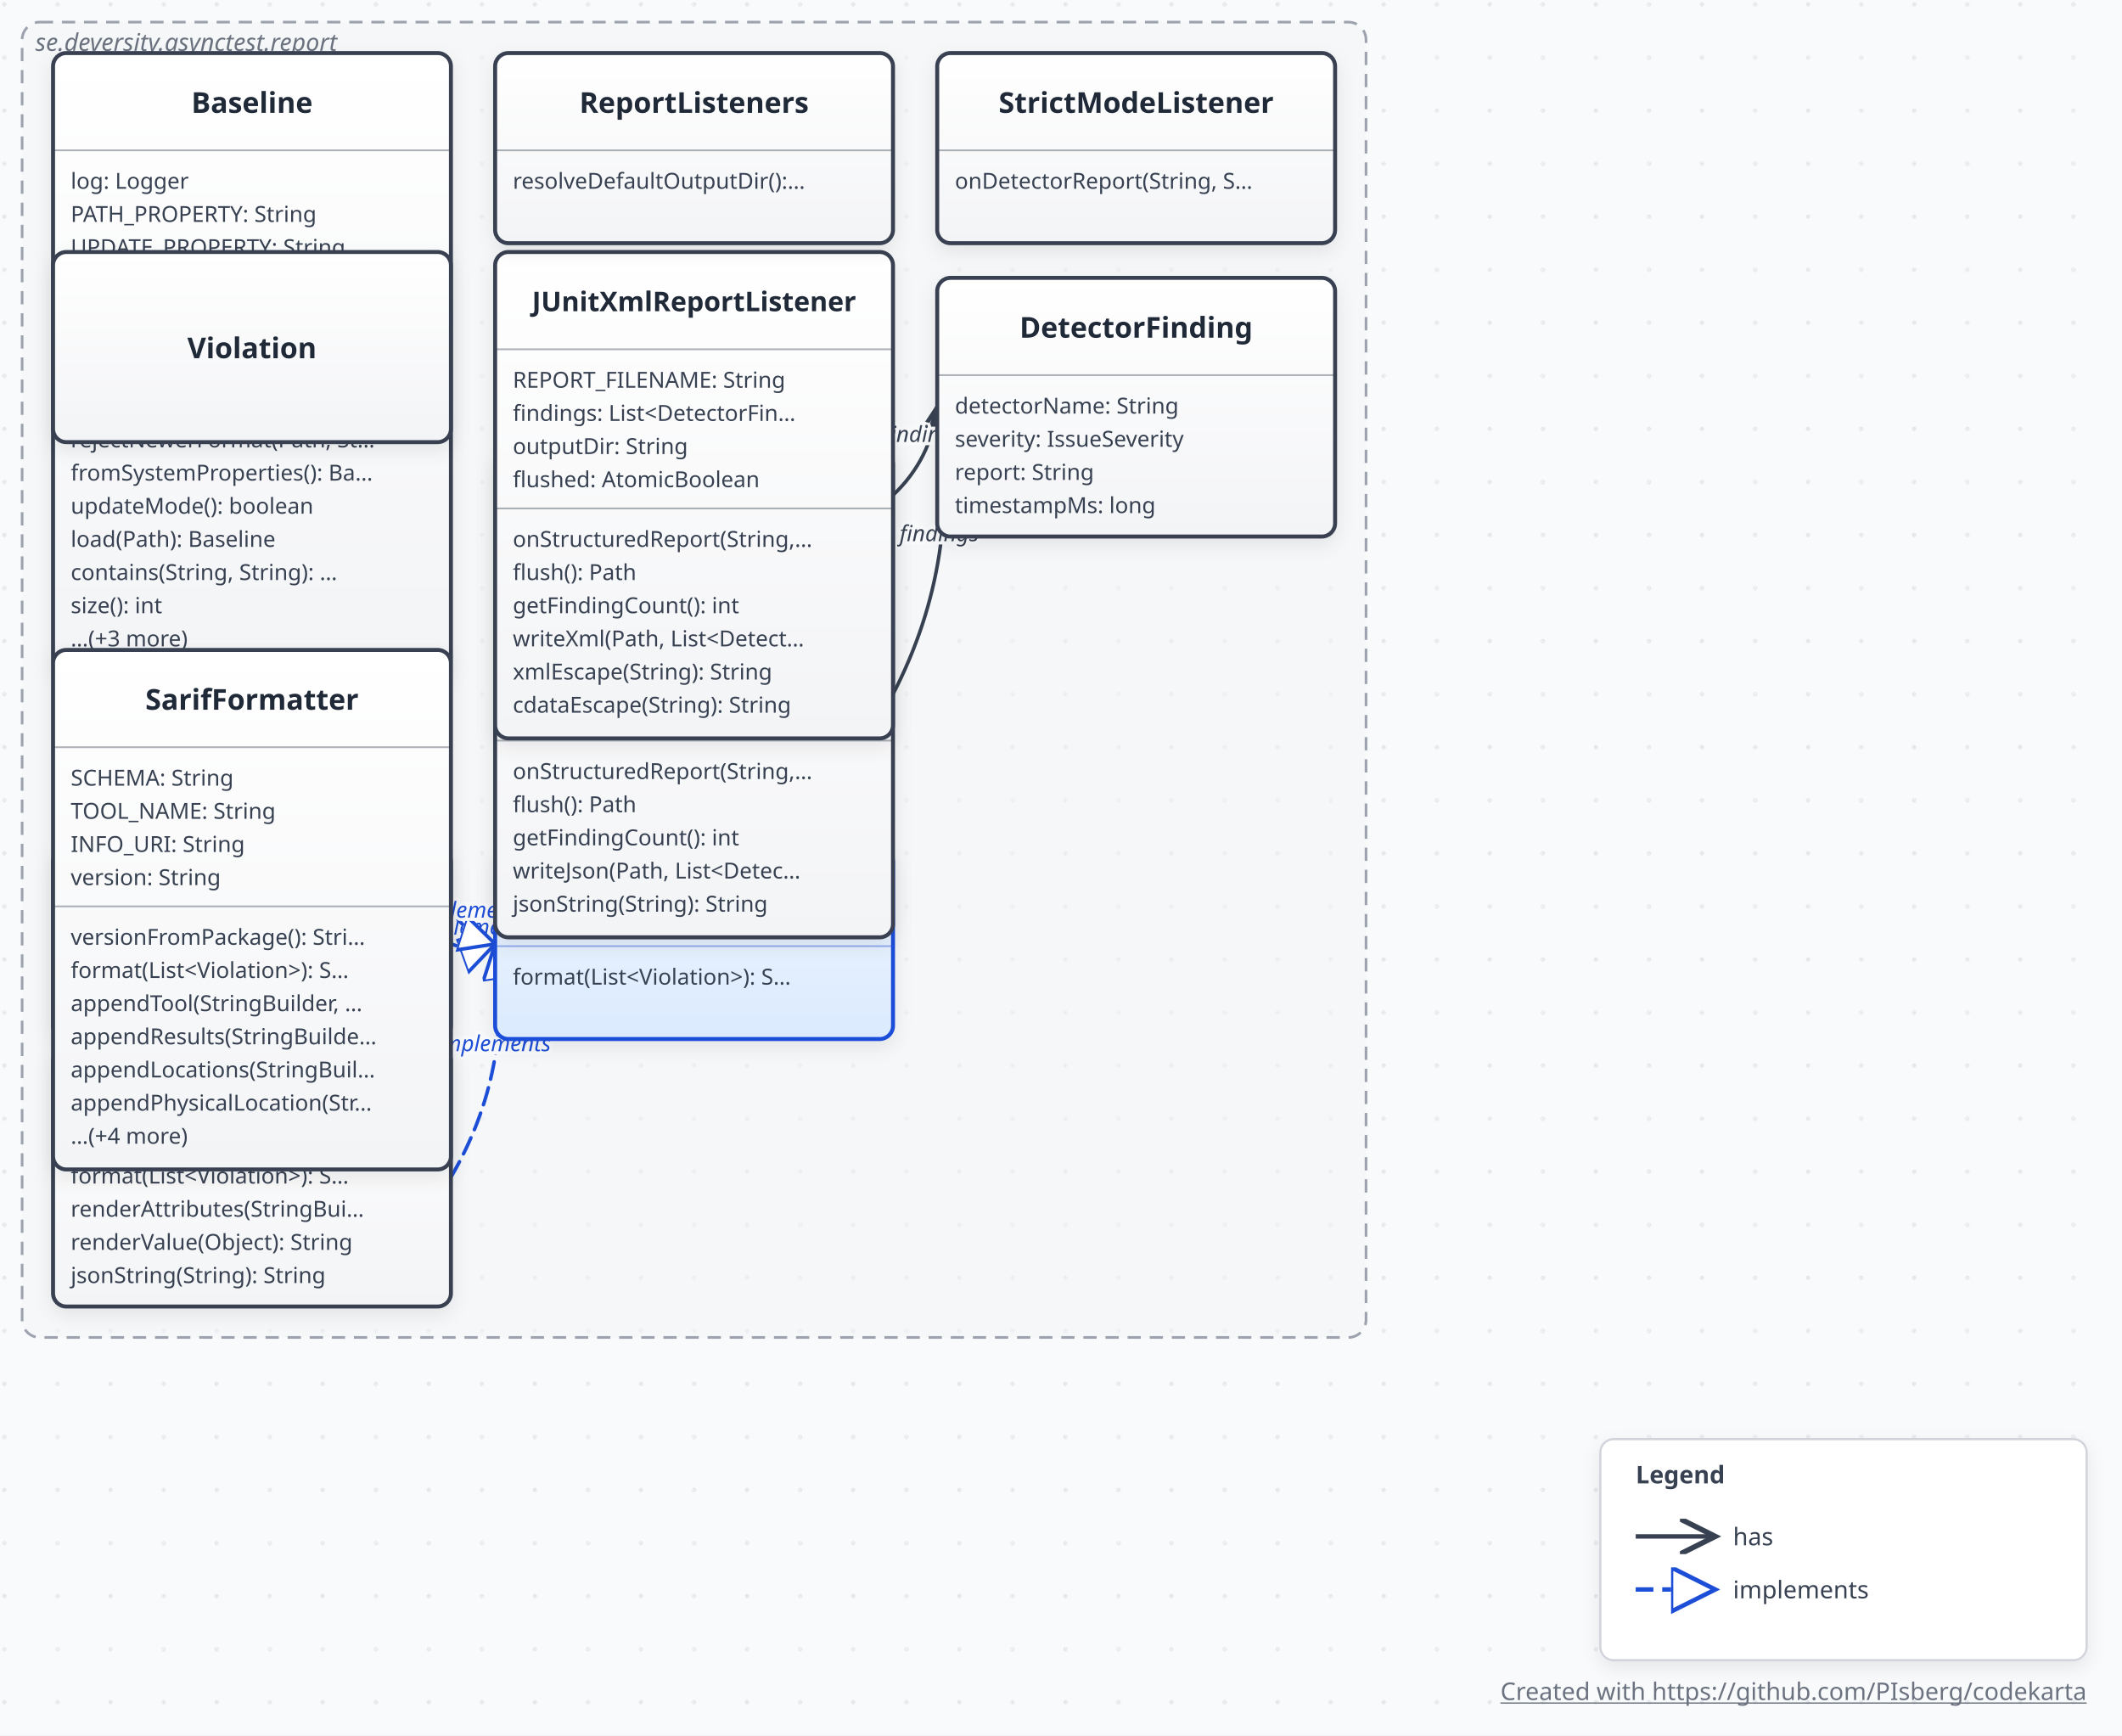
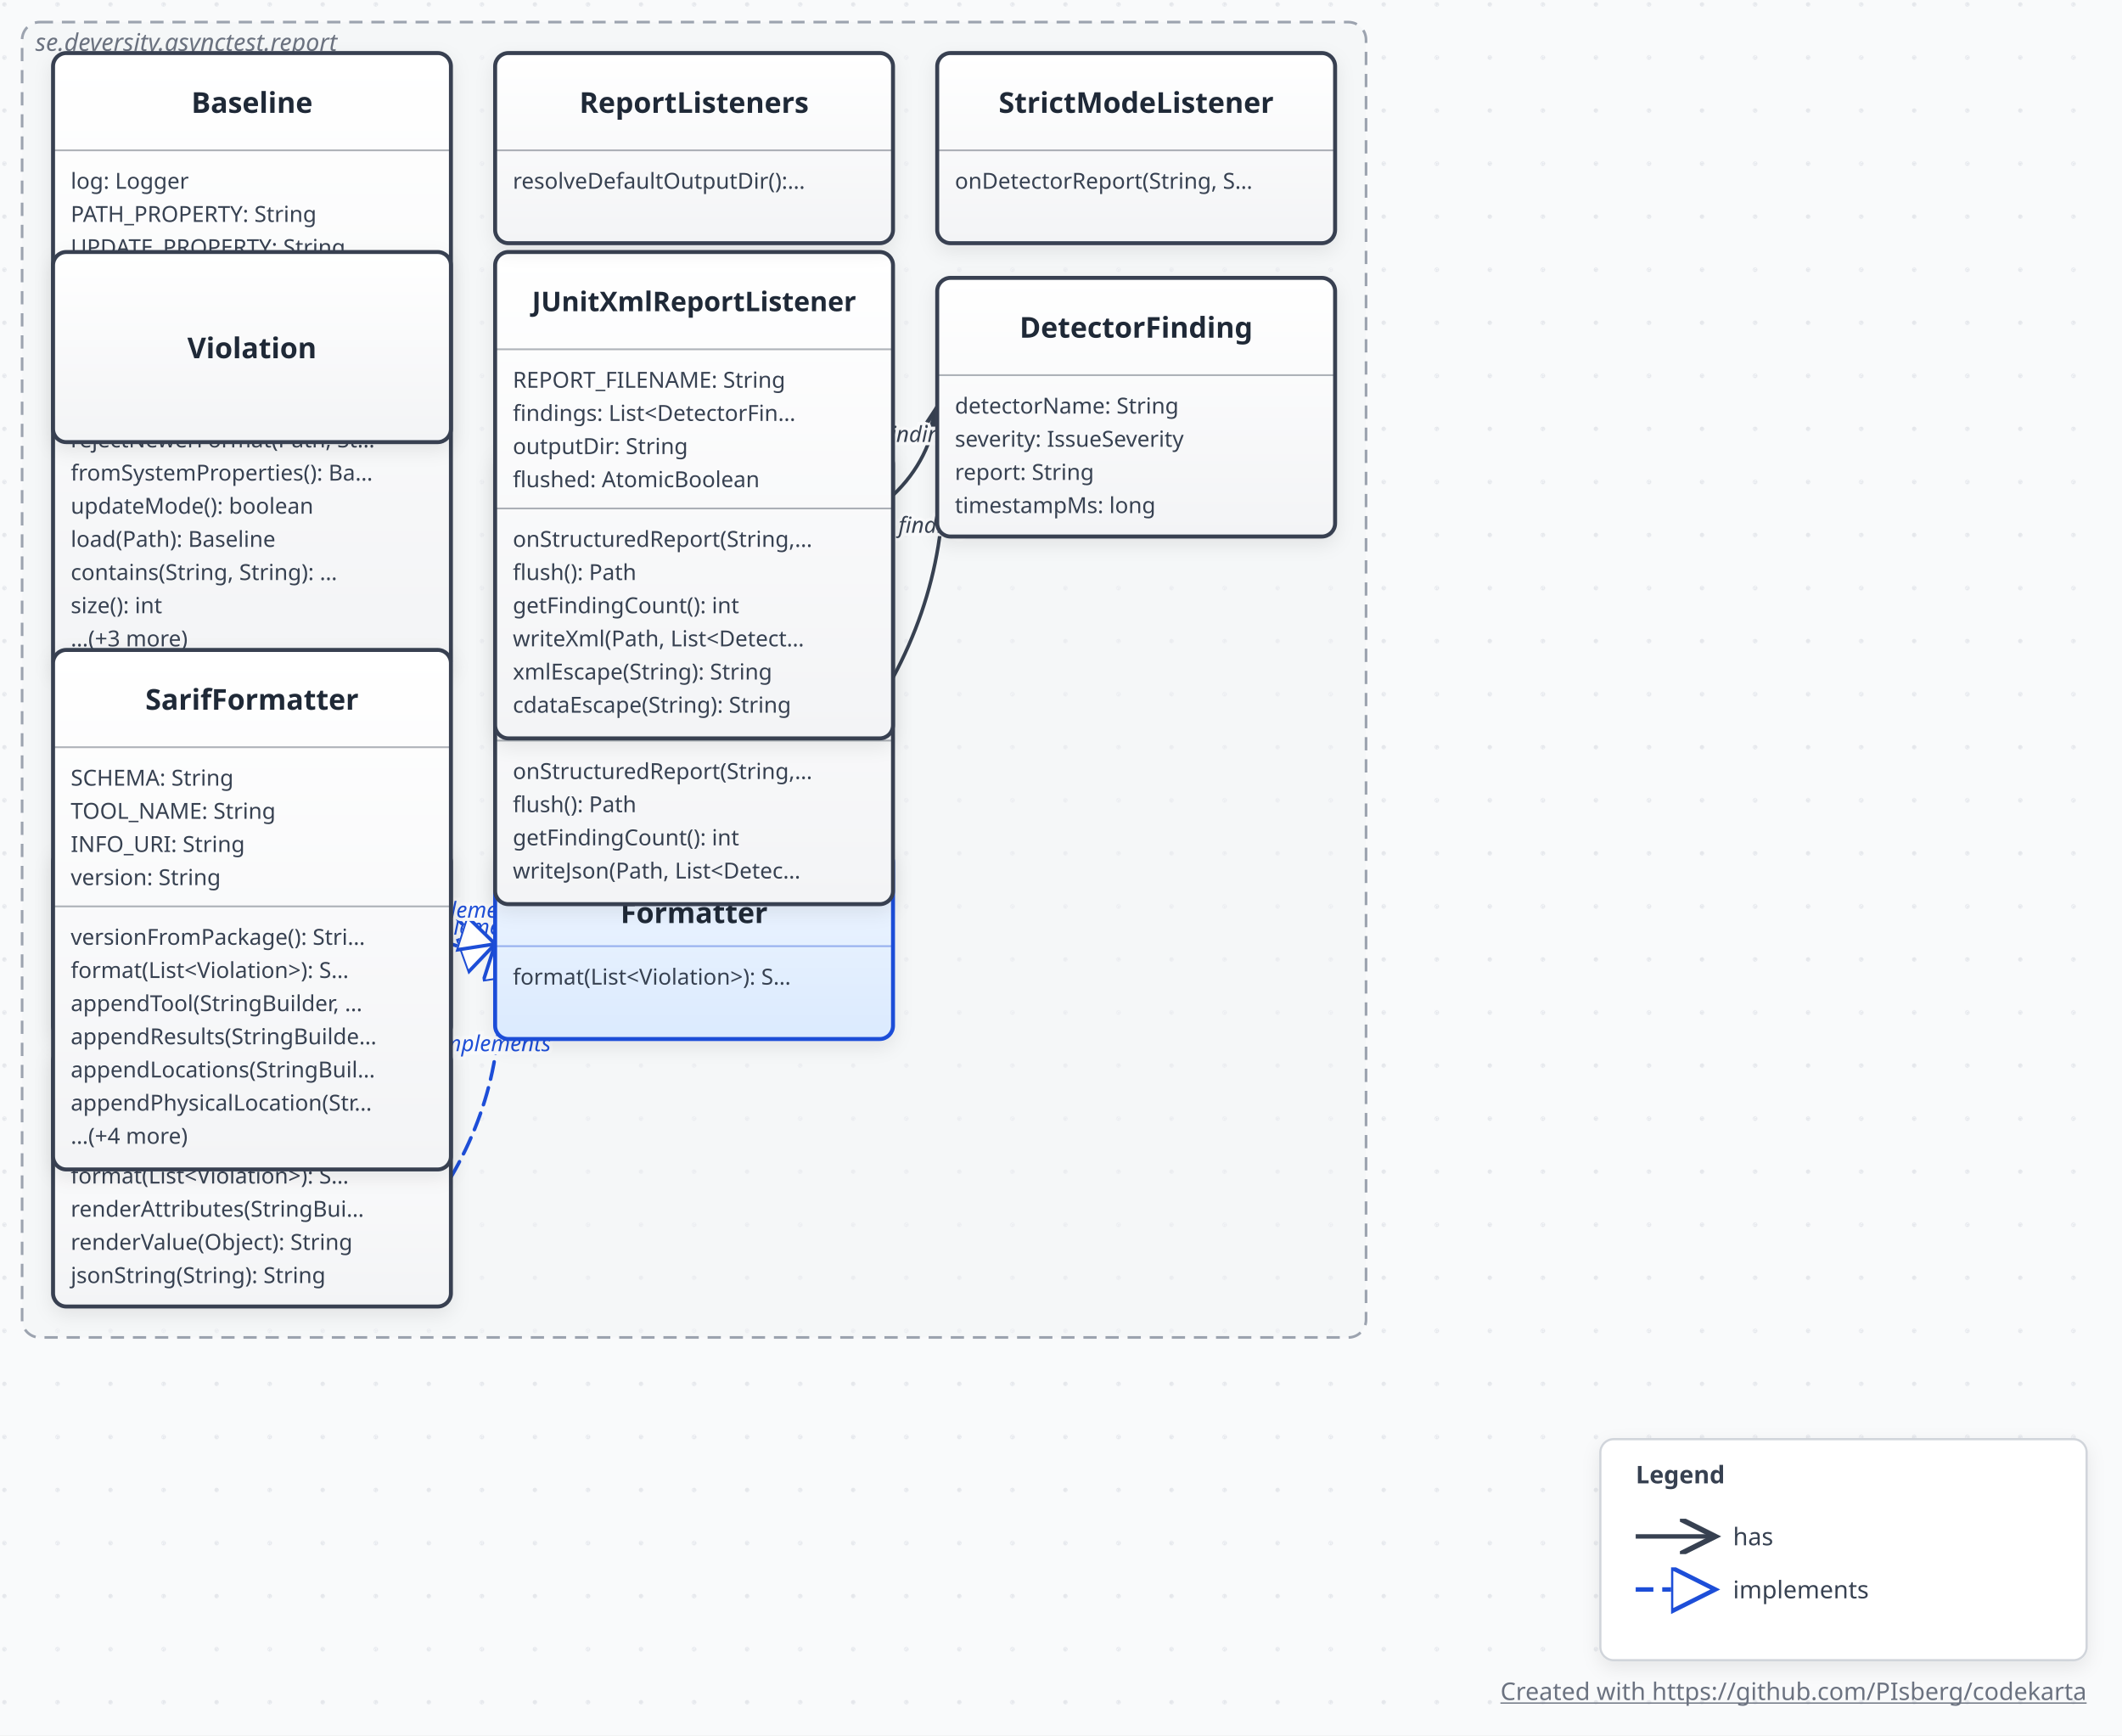
<svg xmlns="http://www.w3.org/2000/svg" width="960" height="785" viewBox="0 0 960 785">
  <defs>
    <style>
svg { font-family: 'Outfit', 'Inter', -apple-system, BlinkMacSystemFont, 'Segoe UI', sans-serif; }
text { font-family: 'Outfit', 'Inter', -apple-system, BlinkMacSystemFont, 'Segoe UI', sans-serif !important; }
.node-rect { transition: filter 0.2s ease, stroke-width 0.2s ease, stroke 0.2s ease; }
.node-rect:hover { stroke-width: 2.2 !important; filter: drop-shadow(0 8px 16px rgba(15, 23, 42, 0.12)) !important; }
.edge-line { stroke-linecap: round; stroke-linejoin: round; transition: stroke-width 0.2s ease; }
.edge-line:hover { stroke-width: 2.5 !important; }
.edge-label { paint-order: stroke; stroke: #f9fafb; stroke-width: 3; font-weight: 500; }
.diagram-attribution { fill: #9ca3af; text-decoration: none; transition: fill 0.2s ease; }
.diagram-attribution:hover { fill: #4b5563; text-decoration: underline; }
.group-rect { transition: stroke-width 0.2s ease; }
.node-label { pointer-events: none; }
</style>
    <filter id="nodeShadow" x="-20%" y="-20%" width="140%" height="140%">
      <feDropShadow dx="0" dy="3" stdDeviation="4" flood-color="#0f172a" flood-opacity="0.08" />
    </filter>
    <linearGradient id="grad-CLASS" x1="0%" y1="0%" x2="0%" y2="100%">
      <stop offset="0%" stop-color="#ffffff" />
      <stop offset="100%" stop-color="#f3f4f6" />
    </linearGradient>
    <linearGradient id="grad-INTERFACE" x1="0%" y1="0%" x2="0%" y2="100%">
      <stop offset="0%" stop-color="#eff6ff" />
      <stop offset="100%" stop-color="#dbeafe" />
    </linearGradient>
    <linearGradient id="grad-MODULE" x1="0%" y1="0%" x2="0%" y2="100%">
      <stop offset="0%" stop-color="#faf5ff" />
      <stop offset="100%" stop-color="#ede9fe" />
    </linearGradient>
    <linearGradient id="grad-METHOD" x1="0%" y1="0%" x2="0%" y2="100%">
      <stop offset="0%" stop-color="#fffbeb" />
      <stop offset="100%" stop-color="#fef3c7" />
    </linearGradient>
    <linearGradient id="grad-PACKAGE" x1="0%" y1="0%" x2="0%" y2="100%">
      <stop offset="0%" stop-color="#ecfdf5" />
      <stop offset="100%" stop-color="#d1fae5" />
    </linearGradient>
    <linearGradient id="grad-EXCEPTION" x1="0%" y1="0%" x2="0%" y2="100%">
      <stop offset="0%" stop-color="#fef2f2" />
      <stop offset="100%" stop-color="#fee2e2" />
    </linearGradient>
    <linearGradient id="grad-STATE" x1="0%" y1="0%" x2="0%" y2="100%">
      <stop offset="0%" stop-color="#f0f9ff" />
      <stop offset="100%" stop-color="#e0f2fe" />
    </linearGradient>
    <pattern id="dotGrid" width="24" height="24" patternUnits="userSpaceOnUse">
      <circle cx="2" cy="2" r="1" fill="#e5e7eb" />
    </pattern>
    <marker id="marker-open-374151" markerWidth="10" markerHeight="8" refX="8" refY="4" orient="auto">
      <path d="M0,0 L8,4 L0,8" fill="none" stroke="#374151" stroke-width="1.2" />
    </marker>
    <marker id="marker-hollow-1d4ed8" markerWidth="12" markerHeight="12" refX="10" refY="5" orient="auto">
      <path d="M0,0 L10,5 L0,10 Z" fill="#ffffff" stroke="#1d4ed8" stroke-width="1" />
    </marker>
  </defs>
  <rect width="960" height="785" fill="#f9fafb" />
  <rect width="960" height="785" fill="url(#dotGrid)" />
  <rect class="group-rect" x="10.0" y="10.0" width="608.0" height="595.0" rx="8" fill="#f3f4f6" fill-opacity="0.5" stroke="#9ca3af" stroke-dasharray="6,4" stroke-width="1.2" />
  <text x="16.0" y="23.0" font-family="sans-serif" font-size="11" fill="#6b7280" font-style="italic">se.deversity.asynctest.report</text>
  <path class="edge-line" data-source="Baseline" data-target="Baseline" data-type="HAS" d="M114.0 24.0 Q63.6 164.0 114.0 304.0" fill="none" stroke="#374151" stroke-width="1.6" marker-end="url(#marker-open-374151)" />
  <text class="edge-label" data-source="Baseline" data-target="Baseline" data-type="HAS" x="88.8" y="158.0" text-anchor="middle" font-family="sans-serif" font-size="10" fill="#374151" font-style="italic">EMPTY</text>
  <path class="edge-line" data-source="JsonFormatter" data-target="Formatter" data-type="IMPLEMENTS" d="M204.0 532.5 Q232.7 483.3 224.0 427.0" fill="none" stroke="#1d4ed8" stroke-width="1.6" stroke-dasharray="8,4" marker-end="url(#marker-hollow-1d4ed8)" />
  <text class="edge-label" data-source="JsonFormatter" data-target="Formatter" data-type="IMPLEMENTS" x="223.3" y="475.5" text-anchor="middle" font-family="sans-serif" font-size="10" fill="#1d4ed8" font-style="italic">implements</text>
-   <path class="edge-line" data-source="JsonReportListener" data-target="DetectorFinding" data-type="HAS" d="M404.0 314.0 Q435.8 252.4 424.0 184.2" fill="none" stroke="#374151" stroke-width="1.6" marker-end="url(#marker-open-374151)" />
-   <text class="edge-label" data-source="JsonReportListener" data-target="DetectorFinding" data-type="HAS" x="424.9" y="244.8" text-anchor="middle" font-family="sans-serif" font-size="10" fill="#374151" font-style="italic">findings</text>
+   <path class="edge-line" data-source="JsonReportListener" data-target="DetectorFinding" data-type="HAS" d="M404.0 306.5 Q434.9 248.7 424.0 184.2" fill="none" stroke="#374151" stroke-width="1.6" marker-end="url(#marker-open-374151)" />
+   <text class="edge-label" data-source="JsonReportListener" data-target="DetectorFinding" data-type="HAS" x="424.4" y="241.0" text-anchor="middle" font-family="sans-serif" font-size="10" fill="#374151" font-style="italic">findings</text>
  <path class="edge-line" data-source="JUnitXmlReportListener" data-target="DetectorFinding" data-type="HAS" d="M404.0 224.0 Q421.2 207.7 424.0 184.2" fill="none" stroke="#374151" stroke-width="1.6" marker-end="url(#marker-open-374151)" />
  <text class="edge-label" data-source="JUnitXmlReportListener" data-target="DetectorFinding" data-type="HAS" x="417.6" y="199.9" text-anchor="middle" font-family="sans-serif" font-size="10" fill="#374151" font-style="italic">findings</text>
  <path class="edge-line" data-source="MarkdownFormatter" data-target="Formatter" data-type="IMPLEMENTS" d="M204.0 427.0 Q214.0 430.6 224.0 427.0" fill="none" stroke="#1d4ed8" stroke-width="1.6" stroke-dasharray="8,4" marker-end="url(#marker-hollow-1d4ed8)" />
  <text class="edge-label" data-source="MarkdownFormatter" data-target="Formatter" data-type="IMPLEMENTS" x="214.0" y="422.8" text-anchor="middle" font-family="sans-serif" font-size="10" fill="#1d4ed8" font-style="italic">implements</text>
  <path class="edge-line" data-source="SarifFormatter" data-target="Formatter" data-type="IMPLEMENTS" d="M204.0 411.5 Q211.2 422.9 224.0 427.0" fill="none" stroke="#1d4ed8" stroke-width="1.6" stroke-dasharray="8,4" marker-end="url(#marker-hollow-1d4ed8)" />
  <text class="edge-label" data-source="SarifFormatter" data-target="Formatter" data-type="IMPLEMENTS" x="212.6" y="415.1" text-anchor="middle" font-family="sans-serif" font-size="10" fill="#1d4ed8" font-style="italic">implements</text>
  <g id="Baseline">
    <rect class="node-rect" x="24.0" y="24.0" width="180.0" height="280.0" rx="6.0" fill="url(#grad-CLASS)" stroke="#374151" stroke-width="1.8" filter="url(#nodeShadow)" />
    <text class="node-label" x="114.0" y="46.0" text-anchor="middle" dominant-baseline="central" font-family="sans-serif" font-size="13.0" font-weight="bold" fill="#1f2937">Baseline</text>
    <line x1="24.0" y1="68.0" x2="204.0" y2="68.0" stroke="#374151" stroke-width="0.8" opacity="0.4" />
    <text x="32.0" y="81.5" font-family="sans-serif" font-size="10" fill="#374151" dominant-baseline="central">log: Logger</text>
    <text x="32.0" y="96.5" font-family="sans-serif" font-size="10" fill="#374151" dominant-baseline="central">PATH_PROPERTY: String</text>
    <text x="32.0" y="111.5" font-family="sans-serif" font-size="10" fill="#374151" dominant-baseline="central">UPDATE_PROPERTY: String</text>
    <text x="32.0" y="126.5" font-family="sans-serif" font-size="10" fill="#374151" dominant-baseline="central">FORMAT_VERSION: int</text>
    <text x="32.0" y="141.5" font-family="sans-serif" font-size="10" fill="#374151" dominant-baseline="central">FORMAT_VERSION_PREFIX: Str…</text>
    <text x="32.0" y="156.5" font-family="sans-serif" font-size="10" fill="#374151" dominant-baseline="central">EMPTY: Baseline</text>
    <text x="32.0" y="171.5" font-family="sans-serif" font-size="10" fill="#374151" dominant-baseline="central">…(+3 more)</text>
    <line x1="24.0" y1="185.0" x2="204.0" y2="185.0" stroke="#374151" stroke-width="0.8" opacity="0.4" />
    <text x="32.0" y="198.5" font-family="sans-serif" font-size="10" fill="#374151" dominant-baseline="central">rejectNewerFormat(Path, St…</text>
    <text x="32.0" y="213.5" font-family="sans-serif" font-size="10" fill="#374151" dominant-baseline="central">fromSystemProperties(): Ba…</text>
    <text x="32.0" y="228.5" font-family="sans-serif" font-size="10" fill="#374151" dominant-baseline="central">updateMode(): boolean</text>
    <text x="32.0" y="243.5" font-family="sans-serif" font-size="10" fill="#374151" dominant-baseline="central">load(Path): Baseline</text>
    <text x="32.0" y="258.5" font-family="sans-serif" font-size="10" fill="#374151" dominant-baseline="central">contains(String, String): …</text>
    <text x="32.0" y="273.5" font-family="sans-serif" font-size="10" fill="#374151" dominant-baseline="central">size(): int</text>
    <text x="32.0" y="288.5" font-family="sans-serif" font-size="10" fill="#374151" dominant-baseline="central">…(+3 more)</text>
  </g>
  <g id="DetectorFinding">
    <rect class="node-rect" x="424.0" y="125.7" width="180.0" height="117.0" rx="6.0" fill="url(#grad-CLASS)" stroke="#374151" stroke-width="1.8" filter="url(#nodeShadow)" />
    <text class="node-label" x="514.0" y="147.7" text-anchor="middle" dominant-baseline="central" font-family="sans-serif" font-size="13.0" font-weight="bold" fill="#1f2937">DetectorFinding</text>
    <line x1="424.0" y1="169.7" x2="604.0" y2="169.7" stroke="#374151" stroke-width="0.8" opacity="0.4" />
    <text x="432.0" y="183.2" font-family="sans-serif" font-size="10" fill="#374151" dominant-baseline="central">detectorName: String</text>
    <text x="432.0" y="198.2" font-family="sans-serif" font-size="10" fill="#374151" dominant-baseline="central">severity: IssueSeverity</text>
    <text x="432.0" y="213.2" font-family="sans-serif" font-size="10" fill="#374151" dominant-baseline="central">report: String</text>
    <text x="432.0" y="228.2" font-family="sans-serif" font-size="10" fill="#374151" dominant-baseline="central">timestampMs: long</text>
  </g>
  <g id="Formatter">
    <rect class="node-rect" x="224.0" y="384.0" width="180.0" height="86.0" rx="6.0" fill="url(#grad-INTERFACE)" stroke="#1d4ed8" stroke-width="1.8" filter="url(#nodeShadow)" />
    <text class="node-label" x="314.0" y="397.5" text-anchor="middle" dominant-baseline="central" font-family="sans-serif" font-size="10" fill="#1d4ed8" font-style="italic">«interface»</text>
    <text class="node-label" x="314.0" y="412.5" text-anchor="middle" dominant-baseline="central" font-family="sans-serif" font-size="13.0" font-weight="bold" fill="#1f2937">Formatter</text>
    <line x1="224.0" y1="428.0" x2="404.0" y2="428.0" stroke="#1d4ed8" stroke-width="0.8" opacity="0.4" />
    <text x="232.0" y="441.5" font-family="sans-serif" font-size="10" fill="#374151" dominant-baseline="central">format(List&lt;Violation&gt;): S…</text>
  </g>
  <g id="JsonFormatter">
    <rect class="node-rect" x="24.0" y="474.0" width="180.0" height="117.0" rx="6.0" fill="url(#grad-CLASS)" stroke="#374151" stroke-width="1.8" filter="url(#nodeShadow)" />
    <text class="node-label" x="114.0" y="496.0" text-anchor="middle" dominant-baseline="central" font-family="sans-serif" font-size="13.0" font-weight="bold" fill="#1f2937">JsonFormatter</text>
    <line x1="24.0" y1="518.0" x2="204.0" y2="518.0" stroke="#374151" stroke-width="0.8" opacity="0.4" />
    <text x="32.0" y="531.5" font-family="sans-serif" font-size="10" fill="#374151" dominant-baseline="central">format(List&lt;Violation&gt;): S…</text>
    <text x="32.0" y="546.5" font-family="sans-serif" font-size="10" fill="#374151" dominant-baseline="central">renderAttributes(StringBui…</text>
    <text x="32.0" y="561.5" font-family="sans-serif" font-size="10" fill="#374151" dominant-baseline="central">renderValue(Object): String</text>
    <text x="32.0" y="576.5" font-family="sans-serif" font-size="10" fill="#374151" dominant-baseline="central">jsonString(String): String</text>
  </g>
  <g id="JsonReportListener">
-     <rect class="node-rect" x="224.0" y="204.0" width="180.0" height="220.0" rx="6.0" fill="url(#grad-CLASS)" stroke="#374151" stroke-width="1.8" filter="url(#nodeShadow)" />
+     <rect class="node-rect" x="224.0" y="204.0" width="180.0" height="205.0" rx="6.0" fill="url(#grad-CLASS)" stroke="#374151" stroke-width="1.8" filter="url(#nodeShadow)" />
    <text class="node-label" x="314.0" y="226.0" text-anchor="middle" dominant-baseline="central" font-family="sans-serif" font-size="13.0" font-weight="bold" fill="#1f2937">JsonReportListener</text>
    <line x1="224.0" y1="248.0" x2="404.0" y2="248.0" stroke="#374151" stroke-width="0.8" opacity="0.4" />
    <text x="232.0" y="261.5" font-family="sans-serif" font-size="10" fill="#374151" dominant-baseline="central">REPORT_FILENAME: String</text>
    <text x="232.0" y="276.5" font-family="sans-serif" font-size="10" fill="#374151" dominant-baseline="central">VERSION: String</text>
    <text x="232.0" y="291.5" font-family="sans-serif" font-size="10" fill="#374151" dominant-baseline="central">findings: List&lt;DetectorFin…</text>
    <text x="232.0" y="306.5" font-family="sans-serif" font-size="10" fill="#374151" dominant-baseline="central">outputDir: String</text>
    <text x="232.0" y="321.5" font-family="sans-serif" font-size="10" fill="#374151" dominant-baseline="central">flushed: AtomicBoolean</text>
    <line x1="224.0" y1="335.0" x2="404.0" y2="335.0" stroke="#374151" stroke-width="0.8" opacity="0.4" />
    <text x="232.0" y="348.5" font-family="sans-serif" font-size="10" fill="#374151" dominant-baseline="central">onStructuredReport(String,…</text>
    <text x="232.0" y="363.5" font-family="sans-serif" font-size="10" fill="#374151" dominant-baseline="central">flush(): Path</text>
    <text x="232.0" y="378.5" font-family="sans-serif" font-size="10" fill="#374151" dominant-baseline="central">getFindingCount(): int</text>
    <text x="232.0" y="393.5" font-family="sans-serif" font-size="10" fill="#374151" dominant-baseline="central">writeJson(Path, List&lt;Detec…</text>
-     <text x="232.0" y="408.5" font-family="sans-serif" font-size="10" fill="#374151" dominant-baseline="central">jsonString(String): String</text>
  </g>
  <g id="JUnitXmlReportListener">
    <rect class="node-rect" x="224.0" y="114.0" width="180.0" height="220.0" rx="6.0" fill="url(#grad-CLASS)" stroke="#374151" stroke-width="1.8" filter="url(#nodeShadow)" />
    <text class="node-label" x="314.0" y="136.0" text-anchor="middle" dominant-baseline="central" font-family="sans-serif" font-size="12.3" font-weight="bold" fill="#1f2937">JUnitXmlReportListener</text>
    <line x1="224.0" y1="158.0" x2="404.0" y2="158.0" stroke="#374151" stroke-width="0.8" opacity="0.4" />
    <text x="232.0" y="171.5" font-family="sans-serif" font-size="10" fill="#374151" dominant-baseline="central">REPORT_FILENAME: String</text>
    <text x="232.0" y="186.5" font-family="sans-serif" font-size="10" fill="#374151" dominant-baseline="central">findings: List&lt;DetectorFin…</text>
    <text x="232.0" y="201.5" font-family="sans-serif" font-size="10" fill="#374151" dominant-baseline="central">outputDir: String</text>
    <text x="232.0" y="216.5" font-family="sans-serif" font-size="10" fill="#374151" dominant-baseline="central">flushed: AtomicBoolean</text>
    <line x1="224.0" y1="230.0" x2="404.0" y2="230.0" stroke="#374151" stroke-width="0.8" opacity="0.4" />
    <text x="232.0" y="243.5" font-family="sans-serif" font-size="10" fill="#374151" dominant-baseline="central">onStructuredReport(String,…</text>
    <text x="232.0" y="258.5" font-family="sans-serif" font-size="10" fill="#374151" dominant-baseline="central">flush(): Path</text>
    <text x="232.0" y="273.5" font-family="sans-serif" font-size="10" fill="#374151" dominant-baseline="central">getFindingCount(): int</text>
    <text x="232.0" y="288.5" font-family="sans-serif" font-size="10" fill="#374151" dominant-baseline="central">writeXml(Path, List&lt;Detect…</text>
    <text x="232.0" y="303.5" font-family="sans-serif" font-size="10" fill="#374151" dominant-baseline="central">xmlEscape(String): String</text>
    <text x="232.0" y="318.5" font-family="sans-serif" font-size="10" fill="#374151" dominant-baseline="central">cdataEscape(String): String</text>
  </g>
  <g id="MarkdownFormatter">
    <rect class="node-rect" x="24.0" y="384.0" width="180.0" height="86.0" rx="6.0" fill="url(#grad-CLASS)" stroke="#374151" stroke-width="1.8" filter="url(#nodeShadow)" />
    <text class="node-label" x="114.0" y="406.0" text-anchor="middle" dominant-baseline="central" font-family="sans-serif" font-size="13.0" font-weight="bold" fill="#1f2937">MarkdownFormatter</text>
    <line x1="24.0" y1="428.0" x2="204.0" y2="428.0" stroke="#374151" stroke-width="0.8" opacity="0.4" />
    <text x="32.0" y="441.5" font-family="sans-serif" font-size="10" fill="#374151" dominant-baseline="central">format(List&lt;Violation&gt;): S…</text>
  </g>
  <g id="ReportListeners">
    <rect class="node-rect" x="224.0" y="24.0" width="180.0" height="86.0" rx="6.0" fill="url(#grad-CLASS)" stroke="#374151" stroke-width="1.8" filter="url(#nodeShadow)" />
    <text class="node-label" x="314.0" y="46.0" text-anchor="middle" dominant-baseline="central" font-family="sans-serif" font-size="13.0" font-weight="bold" fill="#1f2937">ReportListeners</text>
    <line x1="224.0" y1="68.0" x2="404.0" y2="68.0" stroke="#374151" stroke-width="0.8" opacity="0.4" />
    <text x="232.0" y="81.5" font-family="sans-serif" font-size="10" fill="#374151" dominant-baseline="central">resolveDefaultOutputDir():…</text>
  </g>
  <g id="SarifFormatter">
    <rect class="node-rect" x="24.0" y="294.0" width="180.0" height="235.0" rx="6.0" fill="url(#grad-CLASS)" stroke="#374151" stroke-width="1.8" filter="url(#nodeShadow)" />
    <text class="node-label" x="114.0" y="316.0" text-anchor="middle" dominant-baseline="central" font-family="sans-serif" font-size="13.0" font-weight="bold" fill="#1f2937">SarifFormatter</text>
    <line x1="24.0" y1="338.0" x2="204.0" y2="338.0" stroke="#374151" stroke-width="0.8" opacity="0.4" />
    <text x="32.0" y="351.5" font-family="sans-serif" font-size="10" fill="#374151" dominant-baseline="central">SCHEMA: String</text>
    <text x="32.0" y="366.5" font-family="sans-serif" font-size="10" fill="#374151" dominant-baseline="central">TOOL_NAME: String</text>
    <text x="32.0" y="381.5" font-family="sans-serif" font-size="10" fill="#374151" dominant-baseline="central">INFO_URI: String</text>
    <text x="32.0" y="396.5" font-family="sans-serif" font-size="10" fill="#374151" dominant-baseline="central">version: String</text>
    <line x1="24.0" y1="410.0" x2="204.0" y2="410.0" stroke="#374151" stroke-width="0.8" opacity="0.4" />
    <text x="32.0" y="423.5" font-family="sans-serif" font-size="10" fill="#374151" dominant-baseline="central">versionFromPackage(): Stri…</text>
    <text x="32.0" y="438.5" font-family="sans-serif" font-size="10" fill="#374151" dominant-baseline="central">format(List&lt;Violation&gt;): S…</text>
    <text x="32.0" y="453.5" font-family="sans-serif" font-size="10" fill="#374151" dominant-baseline="central">appendTool(StringBuilder, …</text>
    <text x="32.0" y="468.5" font-family="sans-serif" font-size="10" fill="#374151" dominant-baseline="central">appendResults(StringBuilde…</text>
    <text x="32.0" y="483.5" font-family="sans-serif" font-size="10" fill="#374151" dominant-baseline="central">appendLocations(StringBuil…</text>
    <text x="32.0" y="498.5" font-family="sans-serif" font-size="10" fill="#374151" dominant-baseline="central">appendPhysicalLocation(Str…</text>
    <text x="32.0" y="513.5" font-family="sans-serif" font-size="10" fill="#374151" dominant-baseline="central">…(+4 more)</text>
  </g>
  <g id="StrictModeListener">
    <rect class="node-rect" x="424.0" y="24.0" width="180.0" height="86.0" rx="6.0" fill="url(#grad-CLASS)" stroke="#374151" stroke-width="1.8" filter="url(#nodeShadow)" />
    <text class="node-label" x="514.0" y="46.0" text-anchor="middle" dominant-baseline="central" font-family="sans-serif" font-size="13.0" font-weight="bold" fill="#1f2937">StrictModeListener</text>
    <line x1="424.0" y1="68.0" x2="604.0" y2="68.0" stroke="#374151" stroke-width="0.8" opacity="0.4" />
    <text x="432.0" y="81.5" font-family="sans-serif" font-size="10" fill="#374151" dominant-baseline="central">onDetectorReport(String, S…</text>
  </g>
  <g id="Violation">
    <rect class="node-rect" x="24.0" y="114.0" width="180.0" height="86.0" rx="6.0" fill="url(#grad-CLASS)" stroke="#374151" stroke-width="1.8" filter="url(#nodeShadow)" />
    <text class="node-label" x="114.0" y="157.0" text-anchor="middle" dominant-baseline="central" font-family="sans-serif" font-size="13.0" font-weight="bold" fill="#1f2937">Violation</text>
  </g>
  <rect x="724.0" y="651.0" width="220.0" height="100.0" rx="6" fill="#ffffff" stroke="#d1d5db" stroke-width="1" filter="url(#nodeShadow)" />
  <text x="740.0" y="671.0" font-family="sans-serif" font-size="11" font-weight="bold" fill="#374151">Legend</text>
  <line x1="740.0" y1="695.0" x2="776.0" y2="695.0" stroke="#374151" stroke-width="2" marker-end="url(#marker-open-374151)" />
  <text x="784.0" y="699.0" font-family="sans-serif" font-size="11" fill="#374151">has</text>
  <line x1="740.0" y1="719.0" x2="776.0" y2="719.0" stroke="#1d4ed8" stroke-width="2" stroke-dasharray="8,4" marker-end="url(#marker-hollow-1d4ed8)" />
  <text x="784.0" y="723.0" font-family="sans-serif" font-size="11" fill="#374151">implements</text>
  <a class="diagram-attribution" href="https://github.com/PIsberg/codekarta" target="_blank" rel="noopener noreferrer">
    <text x="944.0" y="769.0" text-anchor="end" font-family="sans-serif" font-size="11" fill="#6b7280" text-decoration="underline">Created with https://github.com/PIsberg/codekarta</text>
  </a>
</svg>
